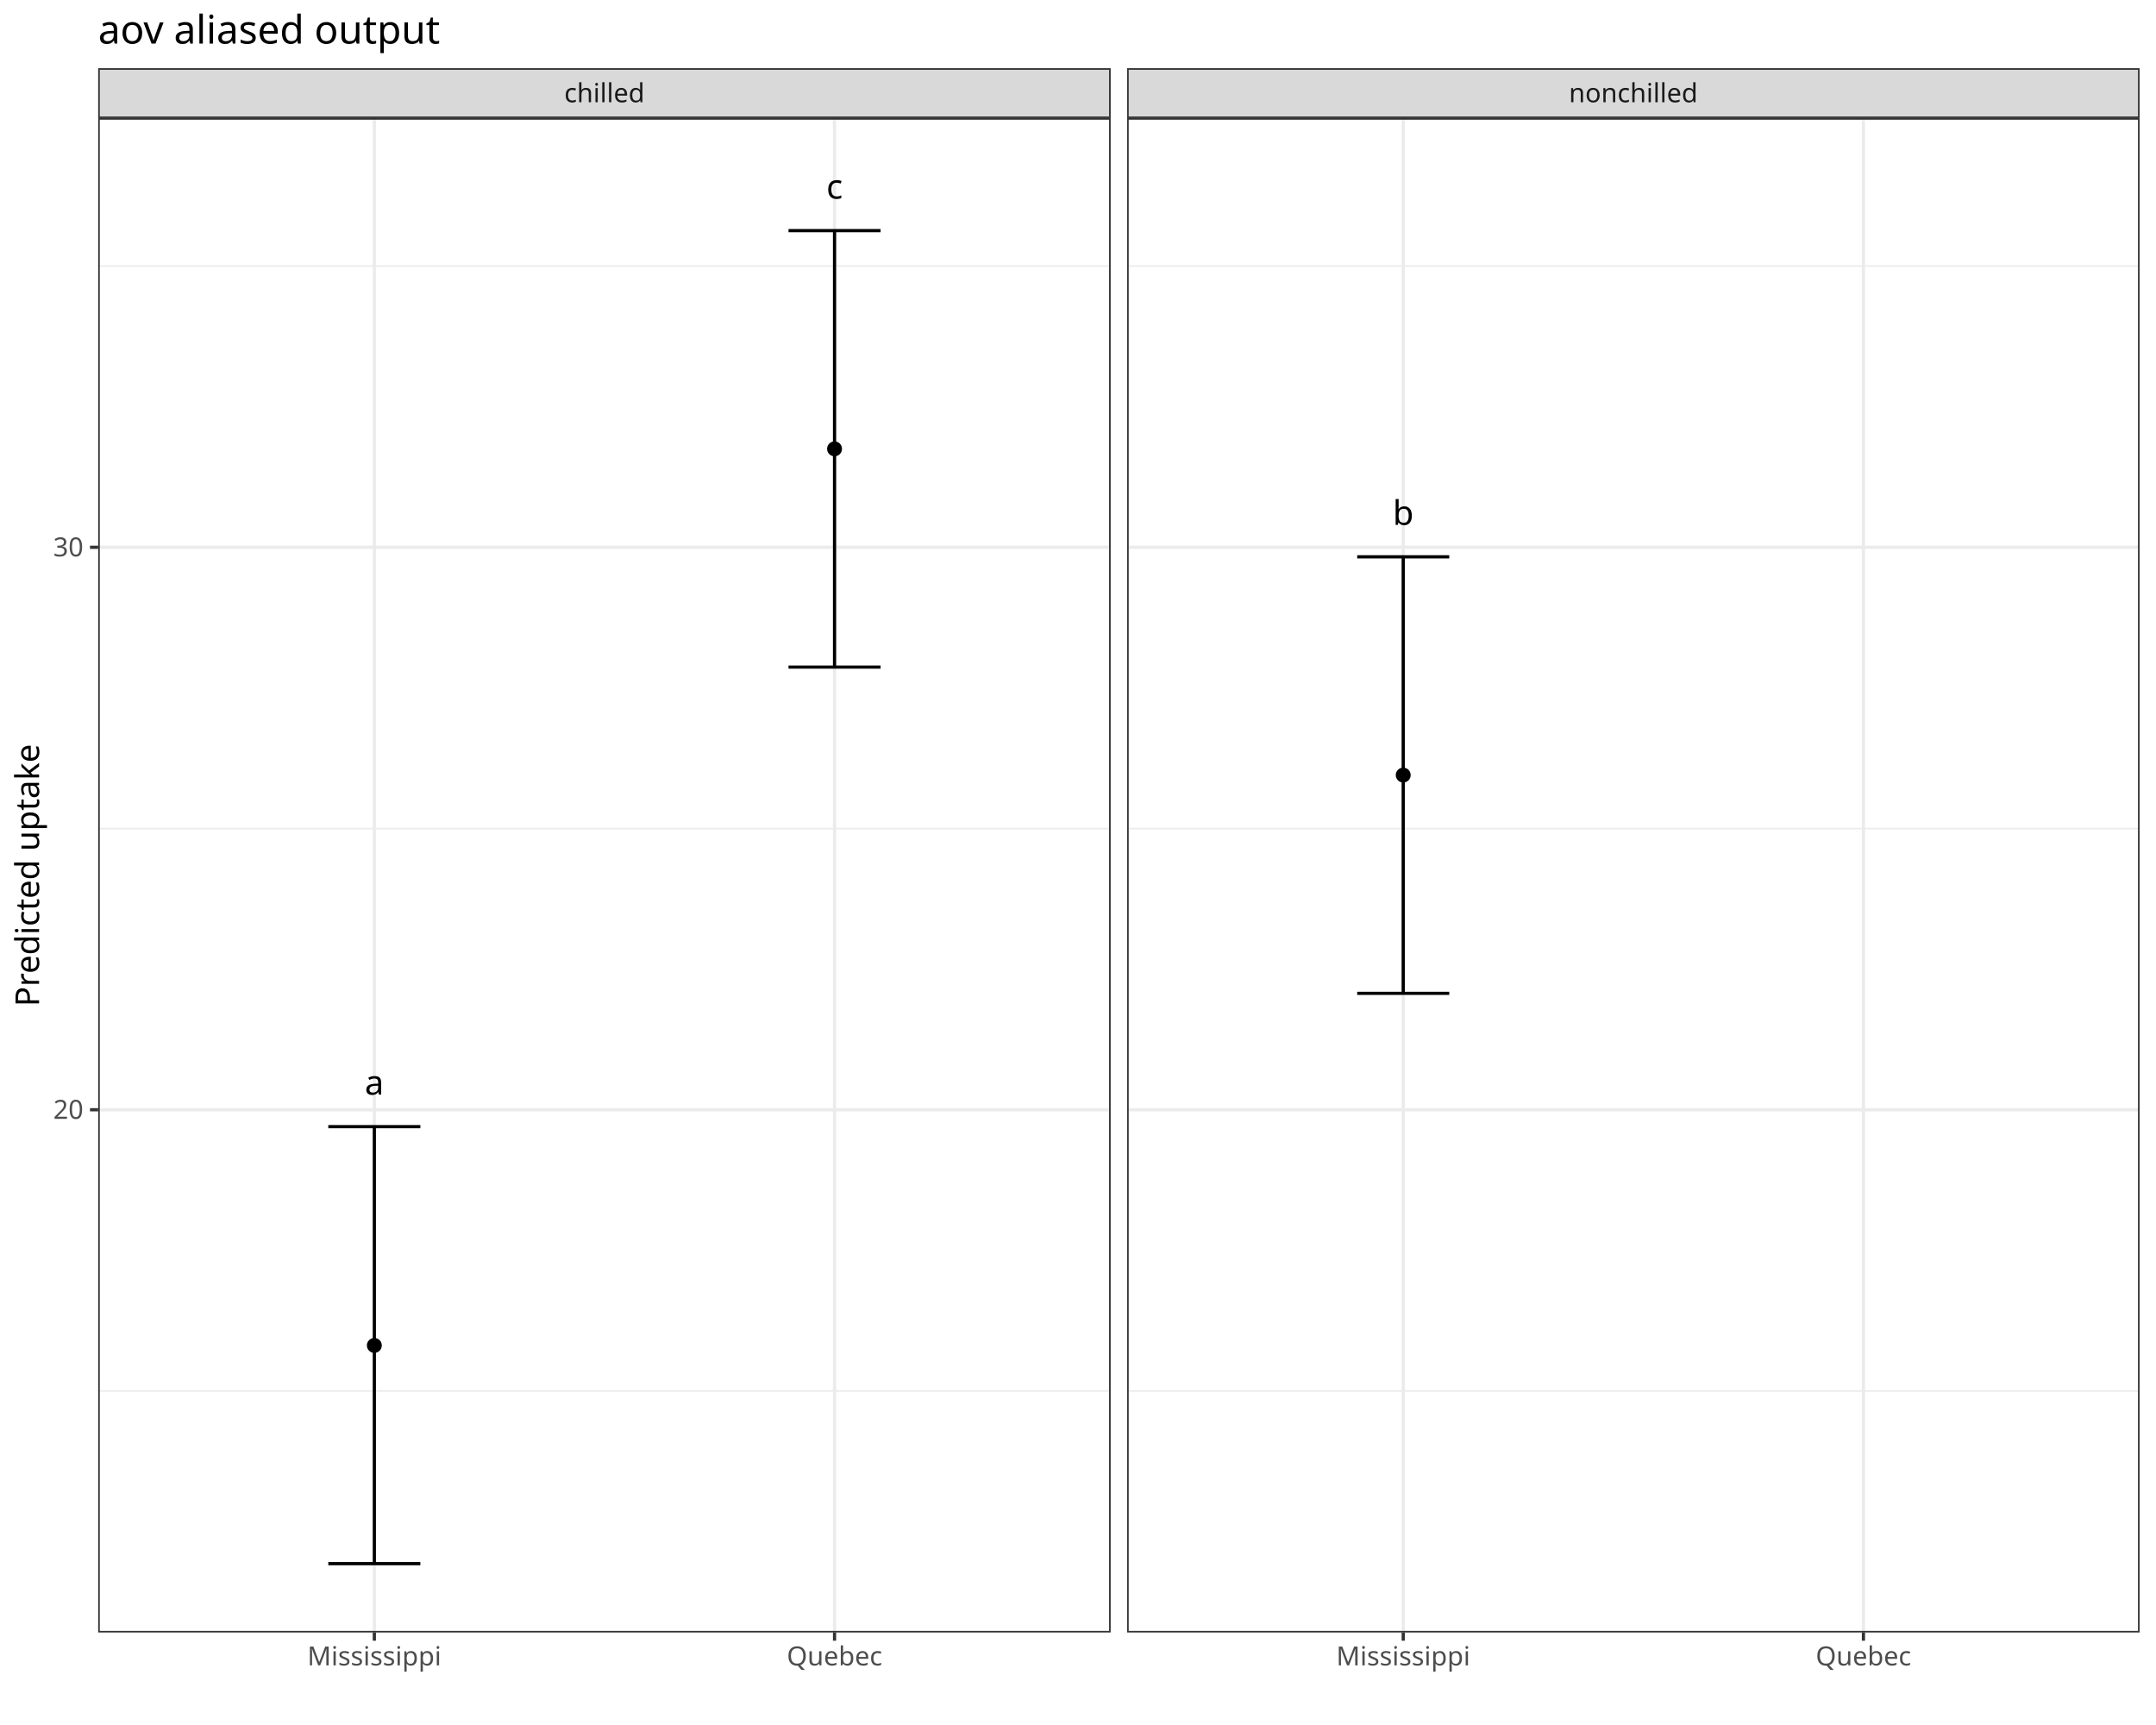
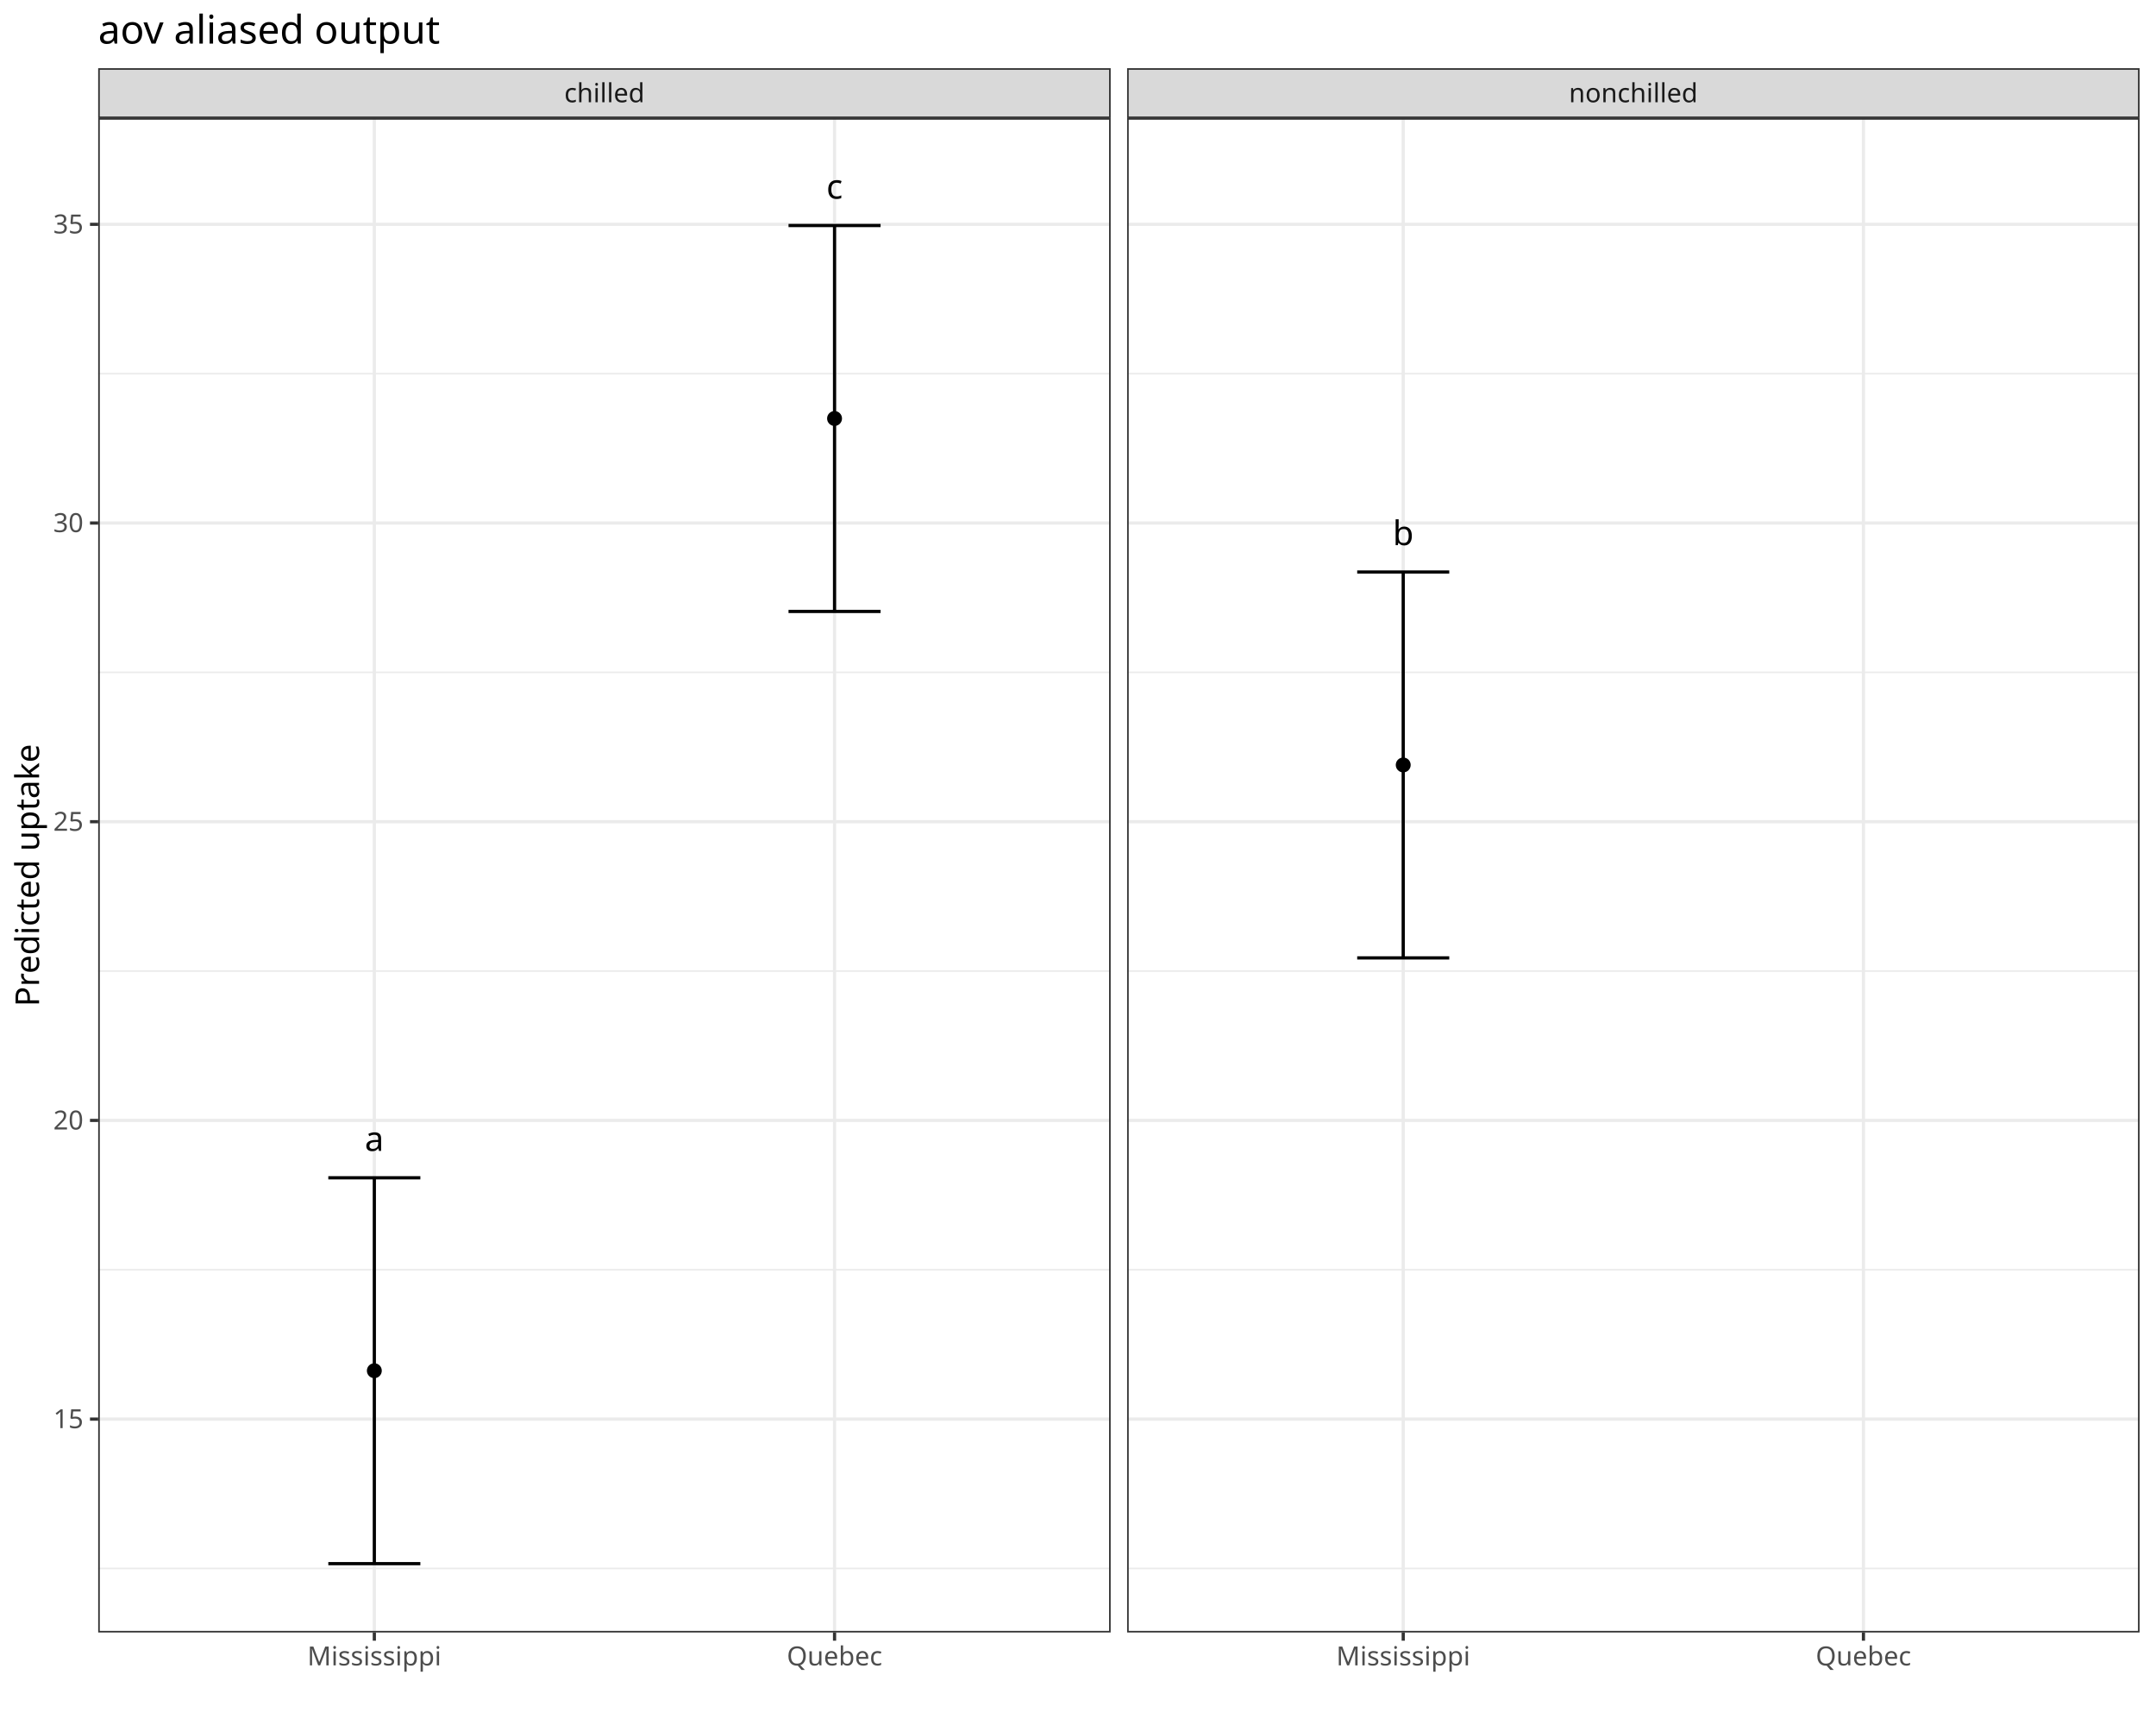
<svg xmlns="http://www.w3.org/2000/svg" class="svglite" data-engine-version="2.0" width="720.00pt" height="576.00pt" viewBox="0 0 720.00 576.00">
  <defs>
    <style type="text/css">
    .svglite line, .svglite polyline, .svglite polygon, .svglite path, .svglite rect, .svglite circle {
      fill: none;
      stroke: #000000;
      stroke-linecap: round;
      stroke-linejoin: round;
      stroke-miterlimit: 10.00;
    }
  </style>
  </defs>
  <rect width="100%" height="100%" style="stroke: none; fill: #FFFFFF;" />
  <defs>
    <clipPath id="cpMC4wMHw3MjAuMDB8MC4wMHw1NzYuMDA=">
      <rect x="0.00" y="0.00" width="720.00" height="576.00" />
    </clipPath>
  </defs>
  <g clip-path="url(#cpMC4wMHw3MjAuMDB8MC4wMHw1NzYuMDA=)">
    <rect x="0.00" y="0.00" width="720.00" height="576.00" style="stroke-width: 1.07; stroke: #FFFFFF; fill: #FFFFFF;" />
  </g>
  <defs>
    <clipPath id="cpMzIuNzl8MzcwLjkyfDM5LjQzfDU0NS4xMQ==">
      <rect x="32.79" y="39.43" width="338.12" height="505.68" />
    </clipPath>
  </defs>
  <g clip-path="url(#cpMzIuNzl8MzcwLjkyfDM5LjQzfDU0NS4xMQ==)">
    <rect x="32.79" y="39.43" width="338.12" height="505.68" style="stroke-width: 1.07; stroke: none; fill: #FFFFFF;" />
-     <polyline points="32.79,464.47 370.92,464.47 " style="stroke-width: 0.53; stroke: #EBEBEB; stroke-linecap: butt;" />
-     <polyline points="32.79,276.66 370.92,276.66 " style="stroke-width: 0.53; stroke: #EBEBEB; stroke-linecap: butt;" />
-     <polyline points="32.79,88.84 370.92,88.84 " style="stroke-width: 0.53; stroke: #EBEBEB; stroke-linecap: butt;" />
-     <polyline points="32.79,370.56 370.92,370.56 " style="stroke-width: 1.07; stroke: #EBEBEB; stroke-linecap: butt;" />
-     <polyline points="32.79,182.75 370.92,182.75 " style="stroke-width: 1.07; stroke: #EBEBEB; stroke-linecap: butt;" />
+     <polyline points="32.79,523.72 370.92,523.72 " style="stroke-width: 0.53; stroke: #EBEBEB; stroke-linecap: butt;" />
+     <polyline points="32.79,423.99 370.92,423.99 " style="stroke-width: 0.53; stroke: #EBEBEB; stroke-linecap: butt;" />
+     <polyline points="32.79,324.25 370.92,324.25 " style="stroke-width: 0.53; stroke: #EBEBEB; stroke-linecap: butt;" />
+     <polyline points="32.79,224.51 370.92,224.51 " style="stroke-width: 0.53; stroke: #EBEBEB; stroke-linecap: butt;" />
+     <polyline points="32.79,124.77 370.92,124.77 " style="stroke-width: 0.53; stroke: #EBEBEB; stroke-linecap: butt;" />
+     <polyline points="32.79,473.85 370.92,473.85 " style="stroke-width: 1.07; stroke: #EBEBEB; stroke-linecap: butt;" />
+     <polyline points="32.79,374.12 370.92,374.12 " style="stroke-width: 1.07; stroke: #EBEBEB; stroke-linecap: butt;" />
+     <polyline points="32.79,274.38 370.92,274.38 " style="stroke-width: 1.07; stroke: #EBEBEB; stroke-linecap: butt;" />
+     <polyline points="32.79,174.64 370.92,174.64 " style="stroke-width: 1.07; stroke: #EBEBEB; stroke-linecap: butt;" />
+     <polyline points="32.79,74.91 370.92,74.91 " style="stroke-width: 1.07; stroke: #EBEBEB; stroke-linecap: butt;" />
    <polyline points="125.01,545.11 125.01,39.43 " style="stroke-width: 1.07; stroke: #EBEBEB; stroke-linecap: butt;" />
    <polyline points="278.70,545.11 278.70,39.43 " style="stroke-width: 1.07; stroke: #EBEBEB; stroke-linecap: butt;" />
-     <circle cx="125.01" cy="449.26" r="2.49" style="stroke-width: 0.71; stroke: none; fill: #000000;" />
-     <circle cx="278.70" cy="149.88" r="2.49" style="stroke-width: 0.71; stroke: none; fill: #000000;" />
-     <polyline points="109.64,376.20 140.38,376.20 " style="stroke-width: 1.07; stroke-linecap: butt;" />
-     <polyline points="125.01,376.20 125.01,522.13 " style="stroke-width: 1.07; stroke-linecap: butt;" />
+     <circle cx="125.01" cy="457.70" r="2.49" style="stroke-width: 0.71; stroke: none; fill: #000000;" />
+     <circle cx="278.70" cy="139.74" r="2.49" style="stroke-width: 0.71; stroke: none; fill: #000000;" />
+     <polyline points="109.64,393.27 140.38,393.27 " style="stroke-width: 1.07; stroke-linecap: butt;" />
+     <polyline points="125.01,393.27 125.01,522.13 " style="stroke-width: 1.07; stroke-linecap: butt;" />
    <polyline points="109.64,522.13 140.38,522.13 " style="stroke-width: 1.07; stroke-linecap: butt;" />
-     <polyline points="263.33,77.01 294.07,77.01 " style="stroke-width: 1.07; stroke-linecap: butt;" />
-     <polyline points="278.70,77.01 278.70,222.75 " style="stroke-width: 1.07; stroke-linecap: butt;" />
-     <polyline points="263.33,222.75 294.07,222.75 " style="stroke-width: 1.07; stroke-linecap: butt;" />
-     <text x="125.01" y="365.52" text-anchor="middle" style="font-size: 11.38px; font-family: sans;" textLength="6.33px" lengthAdjust="spacingAndGlyphs">a</text>
+     <polyline points="263.33,75.31 294.07,75.31 " style="stroke-width: 1.07; stroke-linecap: butt;" />
+     <polyline points="278.70,75.31 278.70,204.17 " style="stroke-width: 1.07; stroke-linecap: butt;" />
+     <polyline points="263.33,204.17 294.07,204.17 " style="stroke-width: 1.07; stroke-linecap: butt;" />
+     <text x="125.01" y="384.30" text-anchor="middle" style="font-size: 11.38px; font-family: sans;" textLength="6.33px" lengthAdjust="spacingAndGlyphs">a</text>
    <text x="278.70" y="66.34" text-anchor="middle" style="font-size: 11.38px; font-family: sans;" textLength="5.70px" lengthAdjust="spacingAndGlyphs">c</text>
    <rect x="32.79" y="39.43" width="338.12" height="505.68" style="stroke-width: 1.07; stroke: #333333;" />
  </g>
  <g clip-path="url(#cpMC4wMHw3MjAuMDB8MC4wMHw1NzYuMDA=)">
</g>
  <defs>
    <clipPath id="cpMzc2LjQwfDcxNC41MnwzOS40M3w1NDUuMTE=">
      <rect x="376.40" y="39.43" width="338.12" height="505.68" />
    </clipPath>
  </defs>
  <g clip-path="url(#cpMzc2LjQwfDcxNC41MnwzOS40M3w1NDUuMTE=)">
    <rect x="376.40" y="39.43" width="338.12" height="505.68" style="stroke-width: 1.07; stroke: none; fill: #FFFFFF;" />
-     <polyline points="376.40,464.47 714.52,464.47 " style="stroke-width: 0.53; stroke: #EBEBEB; stroke-linecap: butt;" />
-     <polyline points="376.40,276.66 714.52,276.66 " style="stroke-width: 0.53; stroke: #EBEBEB; stroke-linecap: butt;" />
-     <polyline points="376.40,88.84 714.52,88.84 " style="stroke-width: 0.53; stroke: #EBEBEB; stroke-linecap: butt;" />
-     <polyline points="376.40,370.56 714.52,370.56 " style="stroke-width: 1.07; stroke: #EBEBEB; stroke-linecap: butt;" />
-     <polyline points="376.40,182.75 714.52,182.75 " style="stroke-width: 1.07; stroke: #EBEBEB; stroke-linecap: butt;" />
+     <polyline points="376.40,523.72 714.52,523.72 " style="stroke-width: 0.53; stroke: #EBEBEB; stroke-linecap: butt;" />
+     <polyline points="376.40,423.99 714.52,423.99 " style="stroke-width: 0.53; stroke: #EBEBEB; stroke-linecap: butt;" />
+     <polyline points="376.40,324.25 714.52,324.25 " style="stroke-width: 0.53; stroke: #EBEBEB; stroke-linecap: butt;" />
+     <polyline points="376.40,224.51 714.52,224.51 " style="stroke-width: 0.53; stroke: #EBEBEB; stroke-linecap: butt;" />
+     <polyline points="376.40,124.77 714.52,124.77 " style="stroke-width: 0.53; stroke: #EBEBEB; stroke-linecap: butt;" />
+     <polyline points="376.40,473.85 714.52,473.85 " style="stroke-width: 1.07; stroke: #EBEBEB; stroke-linecap: butt;" />
+     <polyline points="376.40,374.12 714.52,374.12 " style="stroke-width: 1.07; stroke: #EBEBEB; stroke-linecap: butt;" />
+     <polyline points="376.40,274.38 714.52,274.38 " style="stroke-width: 1.07; stroke: #EBEBEB; stroke-linecap: butt;" />
+     <polyline points="376.40,174.64 714.52,174.64 " style="stroke-width: 1.07; stroke: #EBEBEB; stroke-linecap: butt;" />
+     <polyline points="376.40,74.91 714.52,74.91 " style="stroke-width: 1.07; stroke: #EBEBEB; stroke-linecap: butt;" />
    <polyline points="468.61,545.11 468.61,39.43 " style="stroke-width: 1.07; stroke: #EBEBEB; stroke-linecap: butt;" />
    <polyline points="622.30,545.11 622.30,39.43 " style="stroke-width: 1.07; stroke: #EBEBEB; stroke-linecap: butt;" />
-     <circle cx="468.61" cy="258.81" r="2.49" style="stroke-width: 0.71; stroke: none; fill: #000000;" />
-     <polyline points="453.24,185.94 483.98,185.94 " style="stroke-width: 1.07; stroke-linecap: butt;" />
-     <polyline points="468.61,185.94 468.61,331.69 " style="stroke-width: 1.07; stroke-linecap: butt;" />
-     <polyline points="453.24,331.69 483.98,331.69 " style="stroke-width: 1.07; stroke-linecap: butt;" />
-     <text x="468.61" y="175.27" text-anchor="middle" style="font-size: 11.38px; font-family: sans;" textLength="6.33px" lengthAdjust="spacingAndGlyphs">b</text>
+     <circle cx="468.61" cy="255.43" r="2.49" style="stroke-width: 0.71; stroke: none; fill: #000000;" />
+     <polyline points="453.24,191.00 483.98,191.00 " style="stroke-width: 1.07; stroke-linecap: butt;" />
+     <polyline points="468.61,191.00 468.61,319.86 " style="stroke-width: 1.07; stroke-linecap: butt;" />
+     <polyline points="453.24,319.86 483.98,319.86 " style="stroke-width: 1.07; stroke-linecap: butt;" />
+     <text x="468.61" y="182.03" text-anchor="middle" style="font-size: 11.38px; font-family: sans;" textLength="6.33px" lengthAdjust="spacingAndGlyphs">b</text>
    <rect x="376.40" y="39.43" width="338.12" height="505.68" style="stroke-width: 1.07; stroke: #333333;" />
  </g>
  <g clip-path="url(#cpMC4wMHw3MjAuMDB8MC4wMHw1NzYuMDA=)">
</g>
  <defs>
    <clipPath id="cpMzIuNzl8MzcwLjkyfDIyLjc4fDM5LjQz">
      <rect x="32.79" y="22.78" width="338.12" height="16.65" />
    </clipPath>
  </defs>
  <g clip-path="url(#cpMzIuNzl8MzcwLjkyfDIyLjc4fDM5LjQz)">
    <rect x="32.79" y="22.78" width="338.12" height="16.65" style="stroke-width: 1.07; stroke: #333333; fill: #D9D9D9;" />
    <text x="201.86" y="34.14" text-anchor="middle" style="font-size: 8.80px; fill: #1A1A1A; font-family: sans;" textLength="24.95px" lengthAdjust="spacingAndGlyphs">chilled</text>
  </g>
  <g clip-path="url(#cpMC4wMHw3MjAuMDB8MC4wMHw1NzYuMDA=)">
</g>
  <defs>
    <clipPath id="cpMzc2LjQwfDcxNC41MnwyMi43OHwzOS40Mw==">
      <rect x="376.40" y="22.78" width="338.12" height="16.65" />
    </clipPath>
  </defs>
  <g clip-path="url(#cpMzc2LjQwfDcxNC41MnwyMi43OHwzOS40Mw==)">
    <rect x="376.40" y="22.78" width="338.12" height="16.65" style="stroke-width: 1.07; stroke: #333333; fill: #D9D9D9;" />
    <text x="545.46" y="34.14" text-anchor="middle" style="font-size: 8.80px; fill: #1A1A1A; font-family: sans;" textLength="39.63px" lengthAdjust="spacingAndGlyphs">nonchilled</text>
  </g>
  <g clip-path="url(#cpMC4wMHw3MjAuMDB8MC4wMHw1NzYuMDA=)">
    <polyline points="125.01,547.85 125.01,545.11 " style="stroke-width: 1.07; stroke: #333333; stroke-linecap: butt;" />
    <polyline points="278.70,547.85 278.70,545.11 " style="stroke-width: 1.07; stroke: #333333; stroke-linecap: butt;" />
    <text x="125.01" y="556.10" text-anchor="middle" style="font-size: 8.80px; fill: #4D4D4D; font-family: sans;" textLength="42.55px" lengthAdjust="spacingAndGlyphs">Mississippi</text>
    <text x="278.70" y="556.10" text-anchor="middle" style="font-size: 8.80px; fill: #4D4D4D; font-family: sans;" textLength="30.83px" lengthAdjust="spacingAndGlyphs">Quebec</text>
    <polyline points="468.61,547.85 468.61,545.11 " style="stroke-width: 1.07; stroke: #333333; stroke-linecap: butt;" />
    <polyline points="622.30,547.85 622.30,545.11 " style="stroke-width: 1.07; stroke: #333333; stroke-linecap: butt;" />
    <text x="468.61" y="556.10" text-anchor="middle" style="font-size: 8.80px; fill: #4D4D4D; font-family: sans;" textLength="42.55px" lengthAdjust="spacingAndGlyphs">Mississippi</text>
    <text x="622.30" y="556.10" text-anchor="middle" style="font-size: 8.80px; fill: #4D4D4D; font-family: sans;" textLength="30.83px" lengthAdjust="spacingAndGlyphs">Quebec</text>
-     <text x="27.86" y="373.59" text-anchor="end" style="font-size: 8.80px; fill: #4D4D4D; font-family: sans;" textLength="9.79px" lengthAdjust="spacingAndGlyphs">20</text>
-     <text x="27.86" y="185.78" text-anchor="end" style="font-size: 8.80px; fill: #4D4D4D; font-family: sans;" textLength="9.79px" lengthAdjust="spacingAndGlyphs">30</text>
-     <polyline points="30.05,370.56 32.79,370.56 " style="stroke-width: 1.07; stroke: #333333; stroke-linecap: butt;" />
-     <polyline points="30.05,182.75 32.79,182.75 " style="stroke-width: 1.07; stroke: #333333; stroke-linecap: butt;" />
+     <text x="27.86" y="476.88" text-anchor="end" style="font-size: 8.80px; fill: #4D4D4D; font-family: sans;" textLength="9.79px" lengthAdjust="spacingAndGlyphs">15</text>
+     <text x="27.86" y="377.15" text-anchor="end" style="font-size: 8.80px; fill: #4D4D4D; font-family: sans;" textLength="9.79px" lengthAdjust="spacingAndGlyphs">20</text>
+     <text x="27.86" y="277.41" text-anchor="end" style="font-size: 8.80px; fill: #4D4D4D; font-family: sans;" textLength="9.79px" lengthAdjust="spacingAndGlyphs">25</text>
+     <text x="27.86" y="177.67" text-anchor="end" style="font-size: 8.80px; fill: #4D4D4D; font-family: sans;" textLength="9.79px" lengthAdjust="spacingAndGlyphs">30</text>
+     <text x="27.86" y="77.93" text-anchor="end" style="font-size: 8.80px; fill: #4D4D4D; font-family: sans;" textLength="9.79px" lengthAdjust="spacingAndGlyphs">35</text>
+     <polyline points="30.05,473.85 32.79,473.85 " style="stroke-width: 1.07; stroke: #333333; stroke-linecap: butt;" />
+     <polyline points="30.05,374.12 32.79,374.12 " style="stroke-width: 1.07; stroke: #333333; stroke-linecap: butt;" />
+     <polyline points="30.05,274.38 32.79,274.38 " style="stroke-width: 1.07; stroke: #333333; stroke-linecap: butt;" />
+     <polyline points="30.05,174.64 32.79,174.64 " style="stroke-width: 1.07; stroke: #333333; stroke-linecap: butt;" />
+     <polyline points="30.05,74.91 32.79,74.91 " style="stroke-width: 1.07; stroke: #333333; stroke-linecap: butt;" />
    <text transform="translate(13.05,292.27) rotate(-90)" text-anchor="middle" style="font-size: 11.00px; font-family: sans;" textLength="82.57px" lengthAdjust="spacingAndGlyphs">Predicted uptake</text>
    <text x="32.79" y="14.56" style="font-size: 13.20px; font-family: sans;" textLength="107.16px" lengthAdjust="spacingAndGlyphs">aov aliased output</text>
  </g>
</svg>
